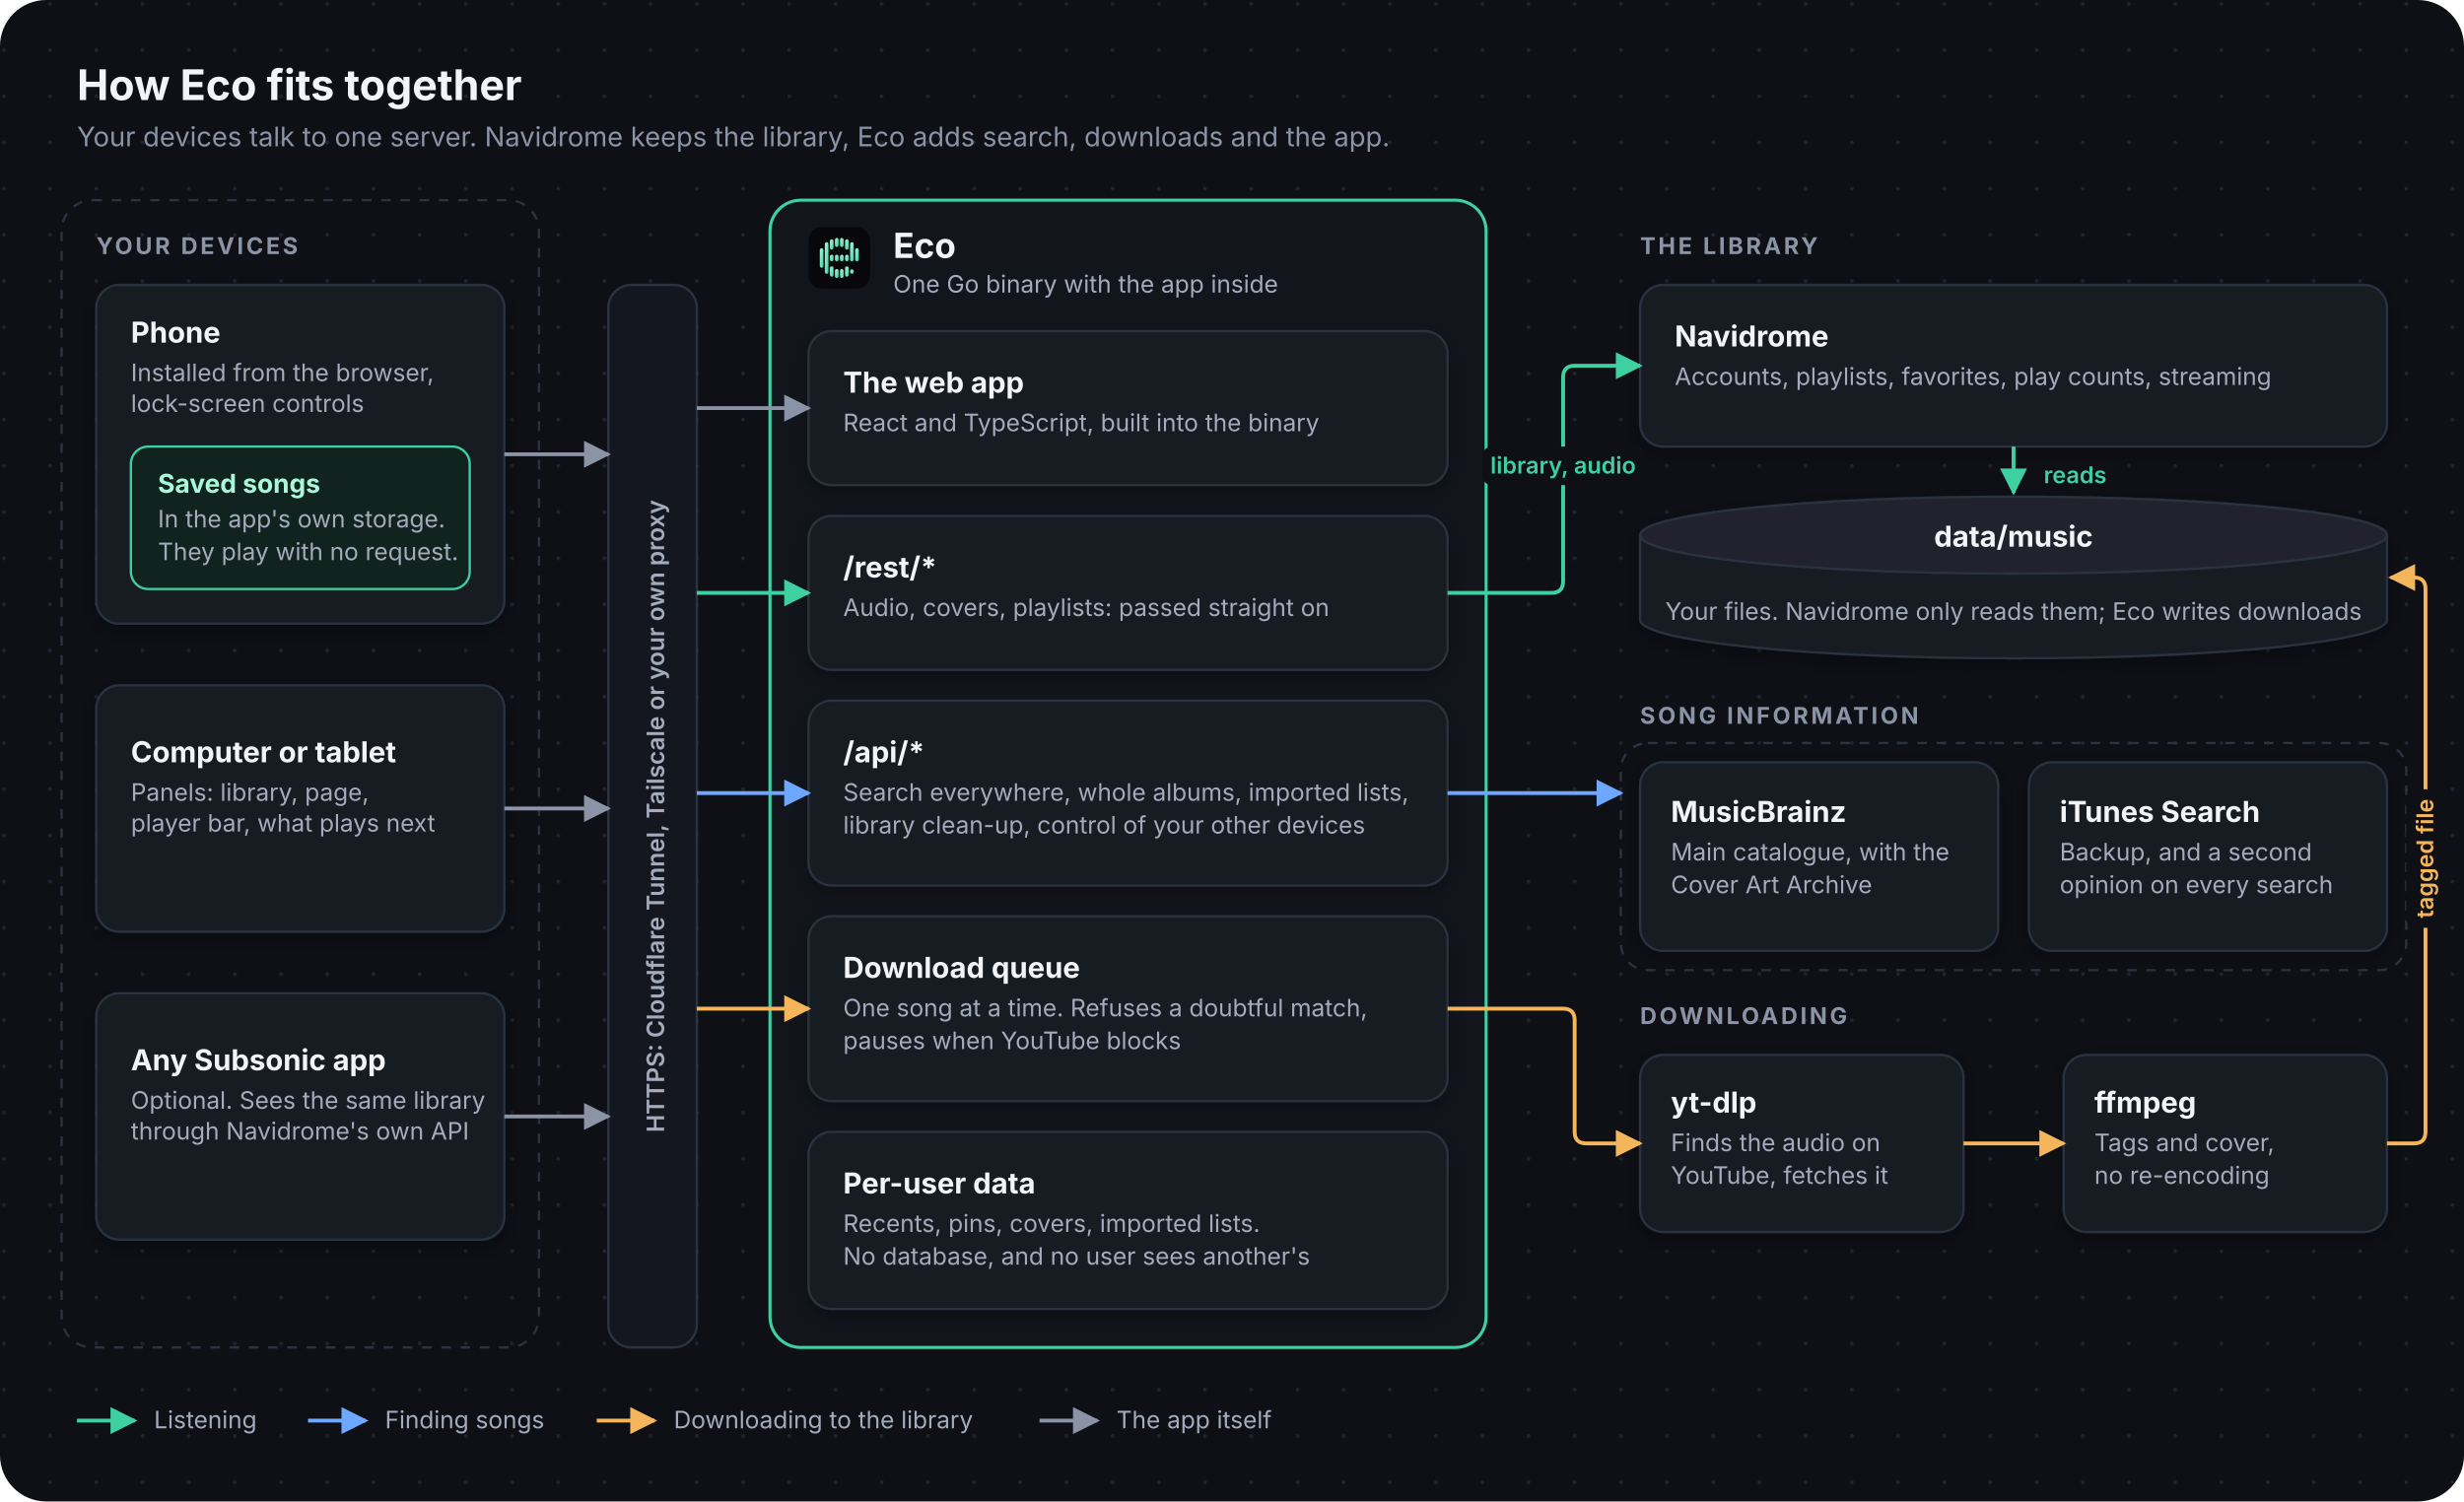
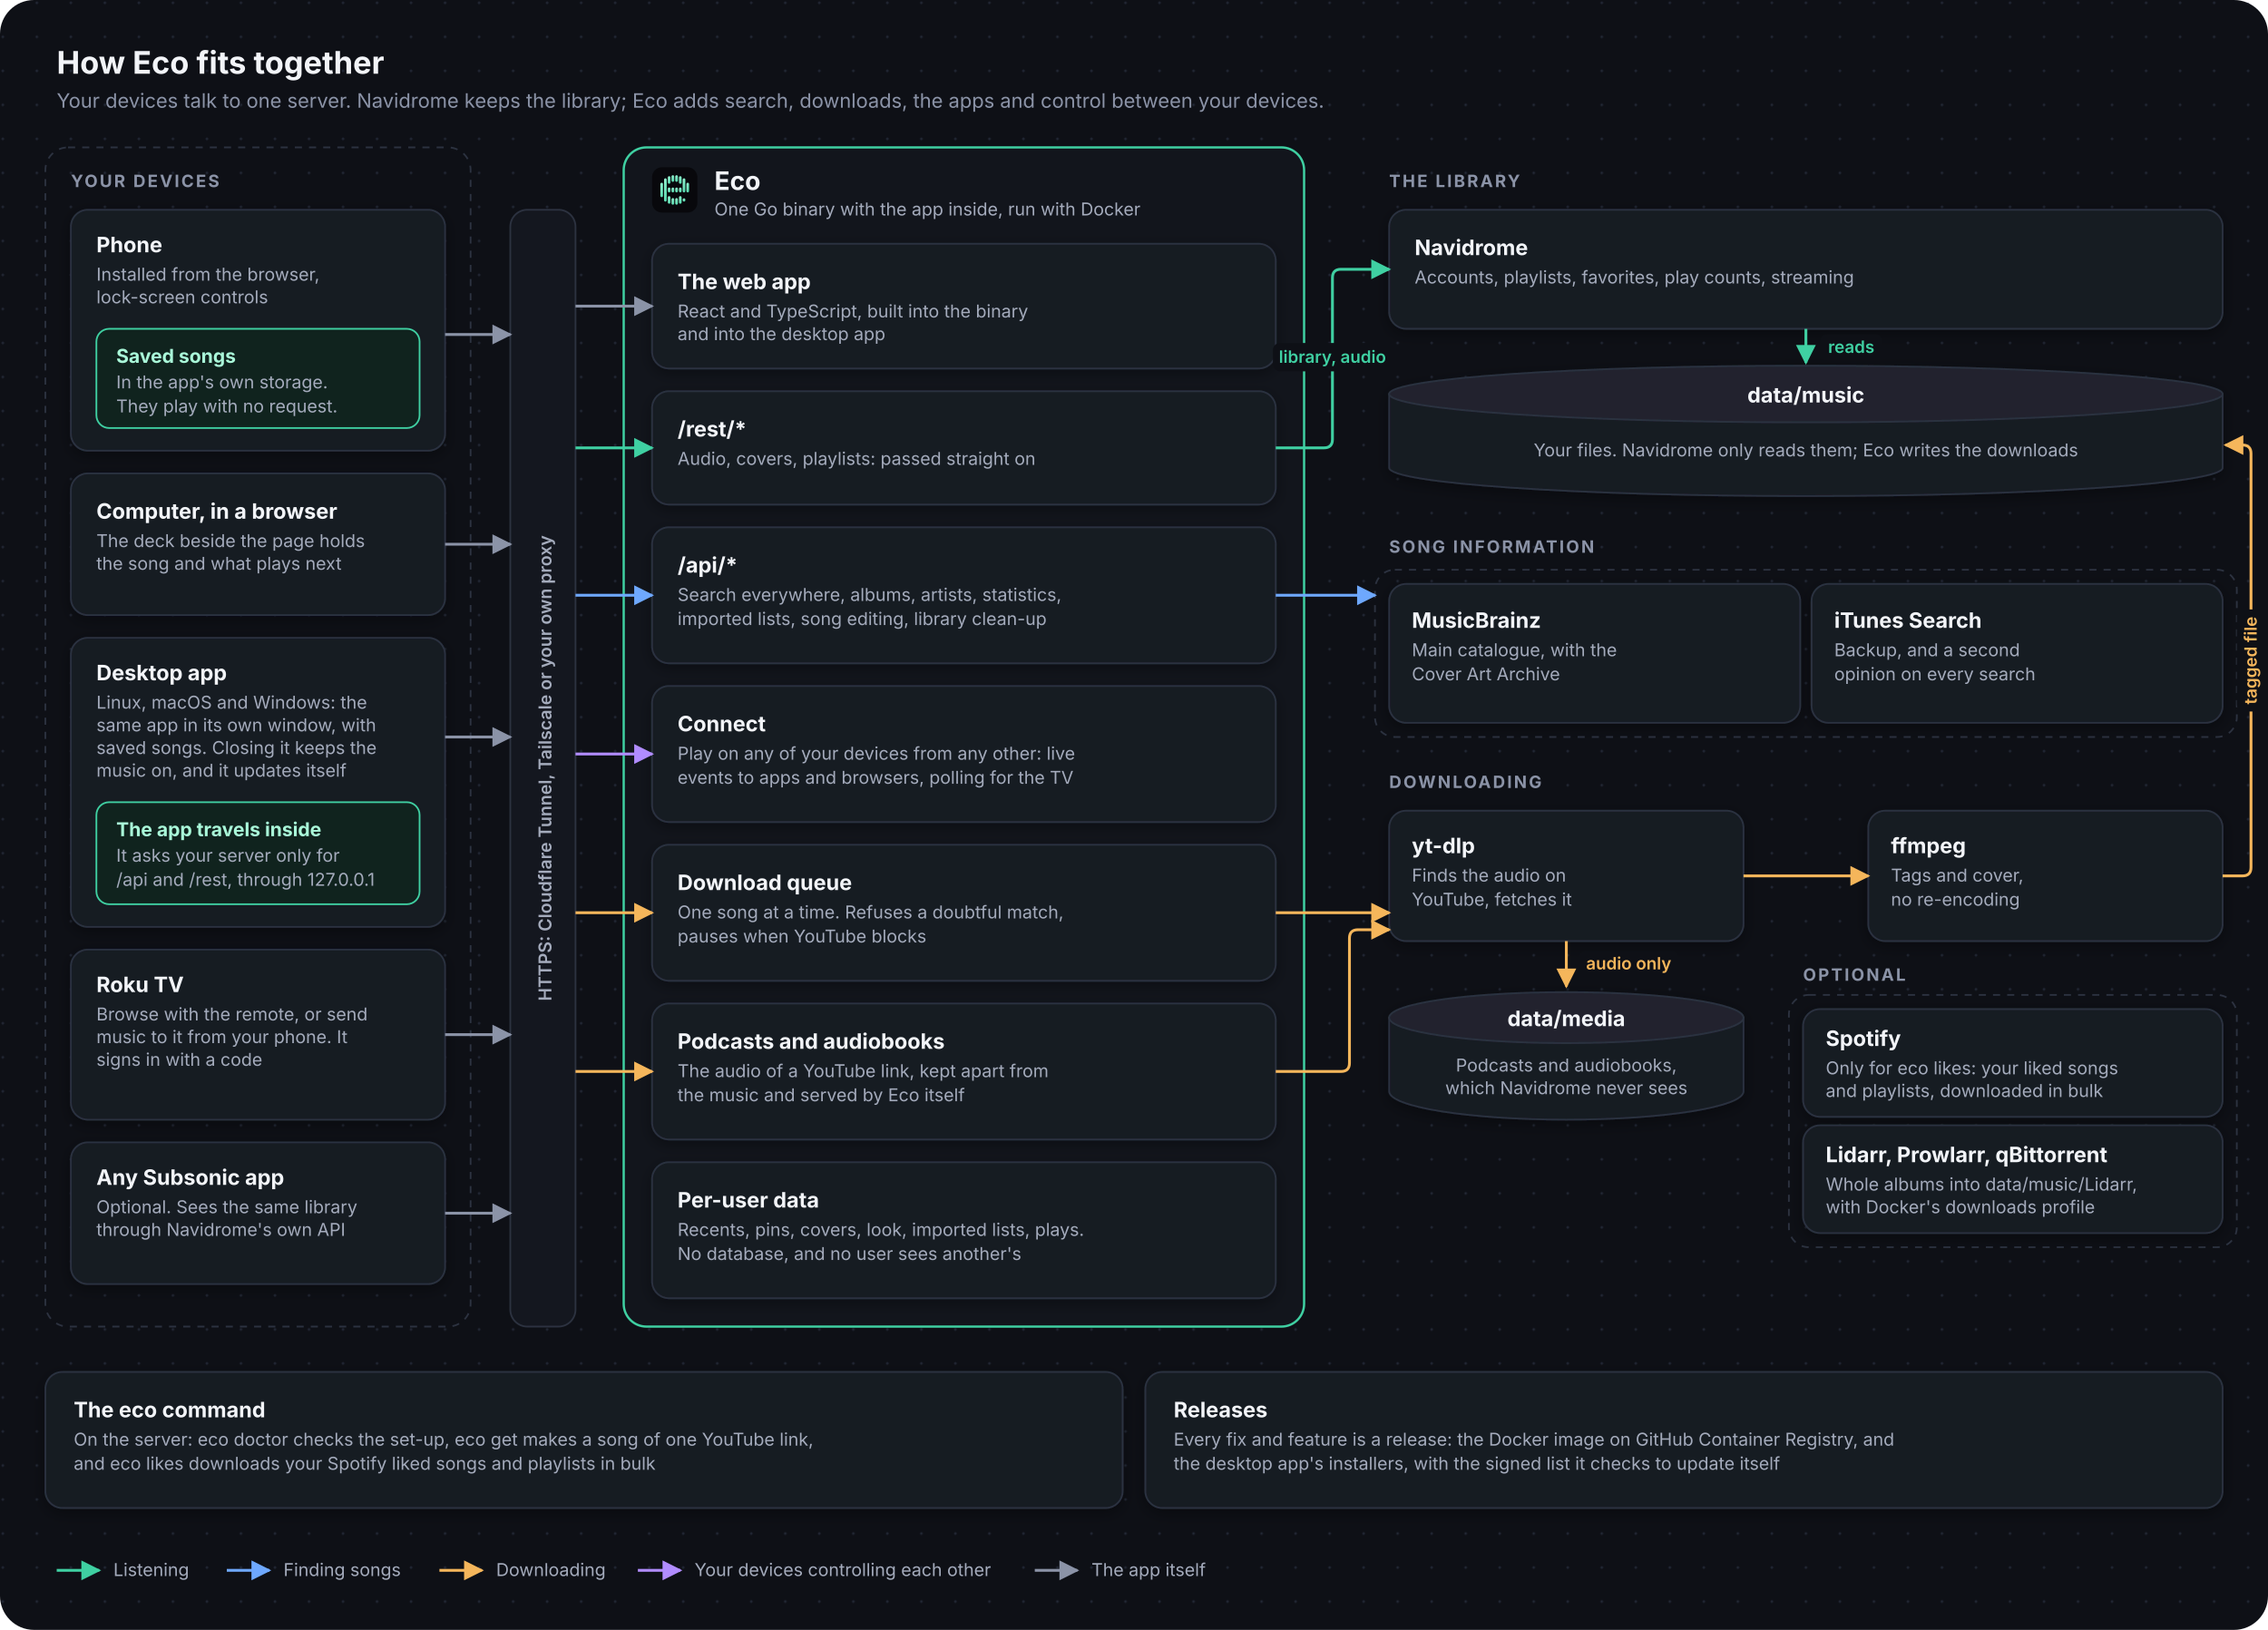
- <svg xmlns="http://www.w3.org/2000/svg" viewBox="0 0 1280 780" width="1280" height="780" role="img" aria-labelledby="title desc">
+ <svg xmlns="http://www.w3.org/2000/svg" viewBox="0 0 1600 1150" width="1600" height="1150" role="img" aria-labelledby="title desc">
  <defs>
    <pattern id="dots" width="24" height="24" patternUnits="userSpaceOnUse">
      <circle cx="2" cy="2" r="1" fill="#1f2430" />
    </pattern>
    <linearGradient id="mint" x1="0" y1="0" x2="1" y2="1">
      <stop offset="0" stop-color="#a9f8d9" />
      <stop offset="1" stop-color="#3fd0a2" />
    </linearGradient>
    <filter id="lift" x="-10%" y="-10%" width="120%" height="130%">
      <feDropShadow dx="0" dy="3" stdDeviation="5" flood-color="#000" flood-opacity=".35" />
    </filter>
    <marker id="a-mint" viewBox="0 0 10 10" refX="9" refY="5" markerWidth="7" markerHeight="7" orient="auto-start-reverse">
      <path d="M0 0 10 5 0 10z" fill="#3fd0a2" />
    </marker>
    <marker id="a-blue" viewBox="0 0 10 10" refX="9" refY="5" markerWidth="7" markerHeight="7" orient="auto-start-reverse">
      <path d="M0 0 10 5 0 10z" fill="#6ea8fe" />
    </marker>
    <marker id="a-amber" viewBox="0 0 10 10" refX="9" refY="5" markerWidth="7" markerHeight="7" orient="auto-start-reverse">
      <path d="M0 0 10 5 0 10z" fill="#f5b65b" />
    </marker>
+     <marker id="a-violet" viewBox="0 0 10 10" refX="9" refY="5" markerWidth="7" markerHeight="7" orient="auto-start-reverse">
+       <path d="M0 0 10 5 0 10z" fill="#b18cff" />
+     </marker>
    <marker id="a-grey" viewBox="0 0 10 10" refX="9" refY="5" markerWidth="7" markerHeight="7" orient="auto-start-reverse">
      <path d="M0 0 10 5 0 10z" fill="#8b93a7" />
    </marker>
  </defs>
  <style>
    text { font-family: Inter, -apple-system, BlinkMacSystemFont, "Segoe UI", Roboto, Helvetica, Arial, sans-serif; }
    .h { font-size: 22px; font-weight: 700; fill: #f2f4f8; }
    .sub { font-size: 14px; fill: #8b93a7; }
    .group { font-size: 12px; font-weight: 700; letter-spacing: 1.4px; fill: #8b93a7; }
    .t { font-size: 15px; font-weight: 650; fill: #f2f4f8; }
    .d { font-size: 12.5px; fill: #a4abbc; }
    .label { font-size: 12px; font-weight: 600; }
+     .inner { font-size: 13.5px; font-weight: 650; fill: #a9f8d9; }
    .card { fill: #181b24; stroke: #2c3240; stroke-width: 1.2; filter: url(#lift); }
    .box { fill: none; stroke: #2c3240; stroke-width: 1.2; stroke-dasharray: 5 5; }
    .edge { fill: none; stroke-width: 2; stroke-linejoin: round; }
-     .mint { stroke: #3fd0a2; } .blue { stroke: #6ea8fe; } .amber { stroke: #f5b65b; } .grey { stroke: #8b93a7; }
-     .fmint { fill: #3fd0a2; } .fblue { fill: #6ea8fe; } .famber { fill: #f5b65b; } .fgrey { fill: #a4abbc; }
+     .mint { stroke: #3fd0a2; } .blue { stroke: #6ea8fe; } .amber { stroke: #f5b65b; } .violet { stroke: #b18cff; } .grey { stroke: #8b93a7; }
+     .fmint { fill: #3fd0a2; } .fblue { fill: #6ea8fe; } .famber { fill: #f5b65b; } .fviolet { fill: #b18cff; } .fgrey { fill: #a4abbc; }
    .tag { fill: #0e1016; }
  </style>
-   <rect width="1280" height="780" rx="24" fill="#0e1016" />
-   <rect width="1280" height="780" rx="24" fill="url(#dots)" />
+   <rect width="1600" height="1150" rx="24" fill="#0e1016" />
+   <rect width="1600" height="1150" rx="24" fill="url(#dots)" />
  <text x="40" y="52" class="h">How Eco fits together</text>
-   <text x="40" y="76" class="sub">Your devices talk to one server. Navidrome keeps the library, Eco adds search, downloads and the app.</text>
-   <rect x="32" y="104" width="248" height="596" rx="16" class="box" />
+   <text x="40" y="76" class="sub">Your devices talk to one server. Navidrome keeps the library; Eco adds search, downloads, the apps and control between your devices.</text>
+   <rect x="32" y="104" width="300" height="832" rx="16" class="box" />
  <text x="50" y="132" class="group">YOUR DEVICES</text>
-   <rect x="50" y="148" width="212" height="176" rx="12" class="card" />
+   <rect x="50" y="148" width="264" height="170" rx="12" class="card" />
  <text x="68" y="178" class="t">Phone</text>
  <text x="68" y="198" class="d">Installed from the browser,</text>
  <text x="68" y="214" class="d">lock-screen controls</text>
-   <rect x="68" y="232" width="176" height="74" rx="9" fill="#10231e" stroke="#3fd0a2" stroke-width="1.2" />
-   <text x="82" y="256" font-size="13.5" font-weight="650" fill="#a9f8d9">Saved songs</text>
+   <rect x="68" y="232" width="228" height="70" rx="9" fill="#10231e" stroke="#3fd0a2" stroke-width="1.2" />
+   <text x="82" y="256" class="inner">Saved songs</text>
  <text x="82" y="274" class="d">In the app's own storage.</text>
  <text x="82" y="291" class="d">They play with no request.</text>
-   <rect x="50" y="356" width="212" height="128" rx="12" class="card" />
-   <text x="68" y="396" class="t">Computer or tablet</text>
-   <text x="68" y="416" class="d">Panels: library, page,</text>
-   <text x="68" y="432" class="d">player bar, what plays next</text>
-   <rect x="50" y="516" width="212" height="128" rx="12" class="card" />
-   <text x="68" y="556" class="t">Any Subsonic app</text>
-   <text x="68" y="576" class="d">Optional. Sees the same library</text>
-   <text x="68" y="592" class="d">through Navidrome's own API</text>
-   <rect x="316" y="148" width="46" height="552" rx="12" fill="#14171f" stroke="#2c3240" stroke-width="1.2" />
-   <text transform="translate(345 424) rotate(-90)" text-anchor="middle" class="d" font-weight="600">HTTPS: Cloudflare Tunnel, Tailscale or your own proxy</text>
-   <path d="M262 236H316" class="edge grey" marker-end="url(#a-grey)" />
-   <path d="M262 420H316" class="edge grey" marker-end="url(#a-grey)" />
-   <path d="M262 580H316" class="edge grey" marker-end="url(#a-grey)" />
-   <rect x="400" y="104" width="372" height="596" rx="16" fill="#12151c" stroke="#3fd0a2" stroke-width="1.6" />
-   <g transform="translate(420 118) scale(.0625)">
+   <rect x="50" y="334" width="264" height="100" rx="12" class="card" />
+   <text x="68" y="366" class="t">Computer, in a browser</text>
+   <text x="68" y="386" class="d">The deck beside the page holds</text>
+   <text x="68" y="402" class="d">the song and what plays next</text>
+   <rect x="50" y="450" width="264" height="204" rx="12" class="card" />
+   <text x="68" y="480" class="t">Desktop app</text>
+   <text x="68" y="500" class="d">Linux, macOS and Windows: the</text>
+   <text x="68" y="516" class="d">same app in its own window, with</text>
+   <text x="68" y="532" class="d">saved songs. Closing it keeps the</text>
+   <text x="68" y="548" class="d">music on, and it updates itself</text>
+   <rect x="68" y="566" width="228" height="72" rx="9" fill="#10231e" stroke="#3fd0a2" stroke-width="1.2" />
+   <text x="82" y="590" class="inner">The app travels inside</text>
+   <text x="82" y="608" class="d">It asks your server only for</text>
+   <text x="82" y="625" class="d">/api and /rest, through 127.0.0.1</text>
+   <rect x="50" y="670" width="264" height="120" rx="12" class="card" />
+   <text x="68" y="700" class="t">Roku TV</text>
+   <text x="68" y="720" class="d">Browse with the remote, or send</text>
+   <text x="68" y="736" class="d">music to it from your phone. It</text>
+   <text x="68" y="752" class="d">signs in with a code</text>
+   <rect x="50" y="806" width="264" height="100" rx="12" class="card" />
+   <text x="68" y="836" class="t">Any Subsonic app</text>
+   <text x="68" y="856" class="d">Optional. Sees the same library</text>
+   <text x="68" y="872" class="d">through Navidrome's own API</text>
+   <rect x="360" y="148" width="46" height="788" rx="12" fill="#14171f" stroke="#2c3240" stroke-width="1.2" />
+   <text transform="translate(389 542) rotate(-90)" text-anchor="middle" class="d" font-weight="600">HTTPS: Cloudflare Tunnel, Tailscale or your own proxy</text>
+   <path d="M314 236H360" class="edge grey" marker-end="url(#a-grey)" />
+   <path d="M314 384H360" class="edge grey" marker-end="url(#a-grey)" />
+   <path d="M314 520H360" class="edge grey" marker-end="url(#a-grey)" />
+   <path d="M314 730H360" class="edge grey" marker-end="url(#a-grey)" />
+   <path d="M314 856H360" class="edge grey" marker-end="url(#a-grey)" />
+   <rect x="440" y="104" width="480" height="832" rx="16" fill="#12151c" stroke="#3fd0a2" stroke-width="1.6" />
+   <g transform="translate(460 118) scale(.0625)">
    <rect width="512" height="512" rx="112" fill="#08080c" />
    <g fill="url(#mint)">
      <rect x="94" y="175" width="30" height="163" rx="15" />
      <rect x="136" y="125" width="30" height="263" rx="15" />
      <rect x="178" y="101" width="30" height="86" rx="15" />
      <rect x="178" y="229" width="30" height="55" rx="15" />
      <rect x="178" y="326" width="30" height="86" rx="15" />
      <rect x="220" y="90" width="30" height="75" rx="15" />
      <rect x="220" y="229" width="30" height="55" rx="15" />
      <rect x="220" y="348" width="30" height="75" rx="15" />
      <rect x="262" y="90" width="30" height="75" rx="15" />
      <rect x="262" y="229" width="30" height="55" rx="15" />
      <rect x="262" y="348" width="30" height="75" rx="15" />
      <rect x="304" y="101" width="30" height="86" rx="15" />
      <rect x="304" y="229" width="30" height="55" rx="15" />
      <rect x="304" y="326" width="30" height="86" rx="15" />
      <rect x="346" y="125" width="30" height="159" rx="15" />
      <rect x="346" y="351" width="30" height="37" rx="15" />
      <rect x="388" y="175" width="30" height="109" rx="15" />
    </g>
  </g>
-   <text x="464" y="134" font-size="18" font-weight="700" fill="#f2f4f8">Eco</text>
-   <text x="464" y="152" class="d">One Go binary with the app inside</text>
-   <rect x="420" y="172" width="332" height="80" rx="12" class="card" />
-   <text x="438" y="204" class="t">The web app</text>
-   <text x="438" y="224" class="d">React and TypeScript, built into the binary</text>
-   <rect x="420" y="268" width="332" height="80" rx="12" class="card" />
-   <text x="438" y="300" class="t">/rest/*</text>
-   <text x="438" y="320" class="d">Audio, covers, playlists: passed straight on</text>
-   <rect x="420" y="364" width="332" height="96" rx="12" class="card" />
-   <text x="438" y="396" class="t">/api/*</text>
-   <text x="438" y="416" class="d">Search everywhere, whole albums, imported lists,</text>
-   <text x="438" y="433" class="d">library clean-up, control of your other devices</text>
-   <rect x="420" y="476" width="332" height="96" rx="12" class="card" />
-   <text x="438" y="508" class="t">Download queue</text>
-   <text x="438" y="528" class="d">One song at a time. Refuses a doubtful match,</text>
-   <text x="438" y="545" class="d">pauses when YouTube blocks</text>
-   <rect x="420" y="588" width="332" height="92" rx="12" class="card" />
-   <text x="438" y="620" class="t">Per-user data</text>
-   <text x="438" y="640" class="d">Recents, pins, covers, imported lists.</text>
-   <text x="438" y="657" class="d">No database, and no user sees another's</text>
-   <path d="M362 212H420" class="edge grey" marker-end="url(#a-grey)" />
-   <path d="M362 308H420" class="edge mint" marker-end="url(#a-mint)" />
-   <path d="M362 412H420" class="edge blue" marker-end="url(#a-blue)" />
-   <path d="M362 524H420" class="edge amber" marker-end="url(#a-amber)" />
-   <text x="852" y="132" class="group">THE LIBRARY</text>
-   <rect x="852" y="148" width="388" height="84" rx="12" class="card" />
-   <text x="870" y="180" class="t">Navidrome</text>
-   <text x="870" y="200" class="d">Accounts, playlists, favorites, play counts, streaming</text>
+   <text x="504" y="134" font-size="18" font-weight="700" fill="#f2f4f8">Eco</text>
+   <text x="504" y="152" class="d">One Go binary with the app inside, run with Docker</text>
+   <rect x="460" y="172" width="440" height="88" rx="12" class="card" />
+   <text x="478" y="204" class="t">The web app</text>
+   <text x="478" y="224" class="d">React and TypeScript, built into the binary</text>
+   <text x="478" y="240" class="d">and into the desktop app</text>
+   <rect x="460" y="276" width="440" height="80" rx="12" class="card" />
+   <text x="478" y="308" class="t">/rest/*</text>
+   <text x="478" y="328" class="d">Audio, covers, playlists: passed straight on</text>
+   <rect x="460" y="372" width="440" height="96" rx="12" class="card" />
+   <text x="478" y="404" class="t">/api/*</text>
+   <text x="478" y="424" class="d">Search everywhere, albums, artists, statistics,</text>
+   <text x="478" y="441" class="d">imported lists, song editing, library clean-up</text>
+   <rect x="460" y="484" width="440" height="96" rx="12" class="card" />
+   <text x="478" y="516" class="t">Connect</text>
+   <text x="478" y="536" class="d">Play on any of your devices from any other: live</text>
+   <text x="478" y="553" class="d">events to apps and browsers, polling for the TV</text>
+   <rect x="460" y="596" width="440" height="96" rx="12" class="card" />
+   <text x="478" y="628" class="t">Download queue</text>
+   <text x="478" y="648" class="d">One song at a time. Refuses a doubtful match,</text>
+   <text x="478" y="665" class="d">pauses when YouTube blocks</text>
+   <rect x="460" y="708" width="440" height="96" rx="12" class="card" />
+   <text x="478" y="740" class="t">Podcasts and audiobooks</text>
+   <text x="478" y="760" class="d">The audio of a YouTube link, kept apart from</text>
+   <text x="478" y="777" class="d">the music and served by Eco itself</text>
+   <rect x="460" y="820" width="440" height="96" rx="12" class="card" />
+   <text x="478" y="852" class="t">Per-user data</text>
+   <text x="478" y="872" class="d">Recents, pins, covers, look, imported lists, plays.</text>
+   <text x="478" y="889" class="d">No database, and no user sees another's</text>
+   <path d="M406 216H460" class="edge grey" marker-end="url(#a-grey)" />
+   <path d="M406 316H460" class="edge mint" marker-end="url(#a-mint)" />
+   <path d="M406 420H460" class="edge blue" marker-end="url(#a-blue)" />
+   <path d="M406 532H460" class="edge violet" marker-end="url(#a-violet)" />
+   <path d="M406 644H460" class="edge amber" marker-end="url(#a-amber)" />
+   <path d="M406 756H460" class="edge amber" marker-end="url(#a-amber)" />
+   <text x="980" y="132" class="group">THE LIBRARY</text>
+   <rect x="980" y="148" width="588" height="84" rx="12" class="card" />
+   <text x="998" y="180" class="t">Navidrome</text>
+   <text x="998" y="200" class="d">Accounts, playlists, favorites, play counts, streaming</text>
  <g filter="url(#lift)">
-     <path d="M852 278v44c0 11 87 20 194 20s194-9 194-20v-44z" fill="#181b24" stroke="#2c3240" stroke-width="1.2" />
-     <ellipse cx="1046" cy="278" rx="194" ry="20" fill="#20242f" stroke="#2c3240" stroke-width="1.2" />
-   </g>
-   <text x="1046" y="284" text-anchor="middle" class="t">data/music</text>
-   <text x="1046" y="322" text-anchor="middle" class="d">Your files. Navidrome only reads them; Eco writes downloads</text>
-   <text x="852" y="376" class="group">SONG INFORMATION</text>
-   <rect x="842" y="386" width="408" height="118" rx="14" class="box" />
-   <rect x="852" y="396" width="186" height="98" rx="12" class="card" />
-   <text x="868" y="427" class="t">MusicBrainz</text>
-   <text x="868" y="447" class="d">Main catalogue, with the</text>
-   <text x="868" y="464" class="d">Cover Art Archive</text>
-   <rect x="1054" y="396" width="186" height="98" rx="12" class="card" />
-   <text x="1070" y="427" class="t">iTunes Search</text>
-   <text x="1070" y="447" class="d">Backup, and a second</text>
-   <text x="1070" y="464" class="d">opinion on every search</text>
-   <text x="852" y="532" class="group">DOWNLOADING</text>
-   <rect x="852" y="548" width="168" height="92" rx="12" class="card" />
-   <text x="868" y="578" class="t">yt-dlp</text>
-   <text x="868" y="598" class="d">Finds the audio on</text>
-   <text x="868" y="615" class="d">YouTube, fetches it</text>
-   <rect x="1072" y="548" width="168" height="92" rx="12" class="card" />
-   <text x="1088" y="578" class="t">ffmpeg</text>
-   <text x="1088" y="598" class="d">Tags and cover,</text>
-   <text x="1088" y="615" class="d">no re-encoding</text>
-   <path d="M752 308H806Q812 308 812 302V196Q812 190 818 190H852" class="edge mint" marker-end="url(#a-mint)" />
-   <path d="M1046 232V256" class="edge mint" marker-end="url(#a-mint)" />
-   <path d="M752 412H842" class="edge blue" marker-end="url(#a-blue)" />
-   <path d="M752 524H812Q818 524 818 530V588Q818 594 824 594H852" class="edge amber" marker-end="url(#a-amber)" />
-   <path d="M1020 594H1072" class="edge amber" marker-end="url(#a-amber)" />
-   <path d="M1240 594H1254Q1260 594 1260 588V306Q1260 300 1254 300H1242" class="edge amber" marker-end="url(#a-amber)" />
-   <rect x="770" y="232" width="84" height="20" rx="5" class="tag" />
-   <text x="812" y="246" text-anchor="middle" class="label fmint">library, audio</text>
-   <rect x="1056" y="238" width="44" height="18" rx="5" class="tag" />
-   <text x="1078" y="251" text-anchor="middle" class="label fmint">reads</text>
-   <rect x="1224" y="436" width="72" height="20" rx="5" class="tag" transform="rotate(-90 1260 446)" />
-   <text transform="translate(1264 446) rotate(-90)" text-anchor="middle" class="label famber">tagged file</text>
-   <g transform="translate(40 738)">
+     <path d="M980 278v52c0 11 132 20 294 20s294-9 294-20v-52z" fill="#181b24" stroke="#2c3240" stroke-width="1.2" />
+     <ellipse cx="1274" cy="278" rx="294" ry="20" fill="#20242f" stroke="#2c3240" stroke-width="1.2" />
+   </g>
+   <text x="1274" y="284" text-anchor="middle" class="t">data/music</text>
+   <text x="1274" y="322" text-anchor="middle" class="d">Your files. Navidrome only reads them; Eco writes the downloads</text>
+   <text x="980" y="390" class="group">SONG INFORMATION</text>
+   <rect x="970" y="402" width="608" height="118" rx="14" class="box" />
+   <rect x="980" y="412" width="290" height="98" rx="12" class="card" />
+   <text x="996" y="443" class="t">MusicBrainz</text>
+   <text x="996" y="463" class="d">Main catalogue, with the</text>
+   <text x="996" y="480" class="d">Cover Art Archive</text>
+   <rect x="1278" y="412" width="290" height="98" rx="12" class="card" />
+   <text x="1294" y="443" class="t">iTunes Search</text>
+   <text x="1294" y="463" class="d">Backup, and a second</text>
+   <text x="1294" y="480" class="d">opinion on every search</text>
+   <text x="980" y="556" class="group">DOWNLOADING</text>
+   <rect x="980" y="572" width="250" height="92" rx="12" class="card" />
+   <text x="996" y="602" class="t">yt-dlp</text>
+   <text x="996" y="622" class="d">Finds the audio on</text>
+   <text x="996" y="639" class="d">YouTube, fetches it</text>
+   <rect x="1318" y="572" width="250" height="92" rx="12" class="card" />
+   <text x="1334" y="602" class="t">ffmpeg</text>
+   <text x="1334" y="622" class="d">Tags and cover,</text>
+   <text x="1334" y="639" class="d">no re-encoding</text>
+   <g filter="url(#lift)">
+     <path d="M980 718v52c0 11 56 20 125 20s125-9 125-20v-52z" fill="#181b24" stroke="#2c3240" stroke-width="1.2" />
+     <ellipse cx="1105" cy="718" rx="125" ry="18" fill="#20242f" stroke="#2c3240" stroke-width="1.2" />
+   </g>
+   <text x="1105" y="724" text-anchor="middle" class="t">data/media</text>
+   <text x="1105" y="756" text-anchor="middle" class="d">Podcasts and audiobooks,</text>
+   <text x="1105" y="772" text-anchor="middle" class="d">which Navidrome never sees</text>
+   <text x="1272" y="692" class="group">OPTIONAL</text>
+   <rect x="1262" y="702" width="316" height="178" rx="14" class="box" />
+   <rect x="1272" y="712" width="296" height="76" rx="12" class="card" />
+   <text x="1288" y="738" class="t">Spotify</text>
+   <text x="1288" y="758" class="d">Only for eco likes: your liked songs</text>
+   <text x="1288" y="774" class="d">and playlists, downloaded in bulk</text>
+   <rect x="1272" y="794" width="296" height="76" rx="12" class="card" />
+   <text x="1288" y="820" class="t">Lidarr, Prowlarr, qBittorrent</text>
+   <text x="1288" y="840" class="d">Whole albums into data/music/Lidarr,</text>
+   <text x="1288" y="856" class="d">with Docker's downloads profile</text>
+   <path d="M900 316H934Q940 316 940 310V196Q940 190 946 190H980" class="edge mint" marker-end="url(#a-mint)" />
+   <path d="M1274 232V256" class="edge mint" marker-end="url(#a-mint)" />
+   <path d="M900 420H970" class="edge blue" marker-end="url(#a-blue)" />
+   <path d="M900 644H980" class="edge amber" marker-end="url(#a-amber)" />
+   <path d="M900 756H946Q952 756 952 750V662Q952 656 958 656H980" class="edge amber" marker-end="url(#a-amber)" />
+   <path d="M1230 618H1318" class="edge amber" marker-end="url(#a-amber)" />
+   <path d="M1568 618H1582Q1588 618 1588 612V320Q1588 314 1582 314H1570" class="edge amber" marker-end="url(#a-amber)" />
+   <path d="M1105 664V696" class="edge amber" marker-end="url(#a-amber)" />
+   <rect x="898" y="242" width="84" height="20" rx="5" class="tag" />
+   <text x="940" y="256" text-anchor="middle" class="label fmint">library, audio</text>
+   <rect x="1284" y="236" width="44" height="18" rx="5" class="tag" />
+   <text x="1306" y="249" text-anchor="middle" class="label fmint">reads</text>
+   <rect x="1552" y="456" width="72" height="20" rx="5" class="tag" transform="rotate(-90 1588 466)" />
+   <text transform="translate(1592 466) rotate(-90)" text-anchor="middle" class="label famber">tagged file</text>
+   <rect x="1114" y="671" width="70" height="18" rx="5" class="tag" />
+   <text x="1149" y="684" text-anchor="middle" class="label famber">audio only</text>
+   <rect x="32" y="968" width="760" height="96" rx="12" class="card" />
+   <text x="52" y="1000" class="t">The eco command</text>
+   <text x="52" y="1020" class="d">On the server: eco doctor checks the set-up, eco get makes a song of one YouTube link,</text>
+   <text x="52" y="1037" class="d">and eco likes downloads your Spotify liked songs and playlists in bulk</text>
+   <rect x="808" y="968" width="760" height="96" rx="12" class="card" />
+   <text x="828" y="1000" class="t">Releases</text>
+   <text x="828" y="1020" class="d">Every fix and feature is a release: the Docker image on GitHub Container Registry, and</text>
+   <text x="828" y="1037" class="d">the desktop app's installers, with the signed list it checks to update itself</text>
+   <g transform="translate(40 1108)">
    <path d="M0 0H30" class="edge mint" marker-end="url(#a-mint)" />
    <text x="40" y="4" class="d">Listening</text>
    <path d="M120 0H150" class="edge blue" marker-end="url(#a-blue)" />
    <text x="160" y="4" class="d">Finding songs</text>
    <path d="M270 0H300" class="edge amber" marker-end="url(#a-amber)" />
-     <text x="310" y="4" class="d">Downloading to the library</text>
-     <path d="M500 0H530" class="edge grey" marker-end="url(#a-grey)" />
-     <text x="540" y="4" class="d">The app itself</text>
+     <text x="310" y="4" class="d">Downloading</text>
+     <path d="M410 0H440" class="edge violet" marker-end="url(#a-violet)" />
+     <text x="450" y="4" class="d">Your devices controlling each other</text>
+     <path d="M690 0H720" class="edge grey" marker-end="url(#a-grey)" />
+     <text x="730" y="4" class="d">The app itself</text>
  </g>
</svg>
